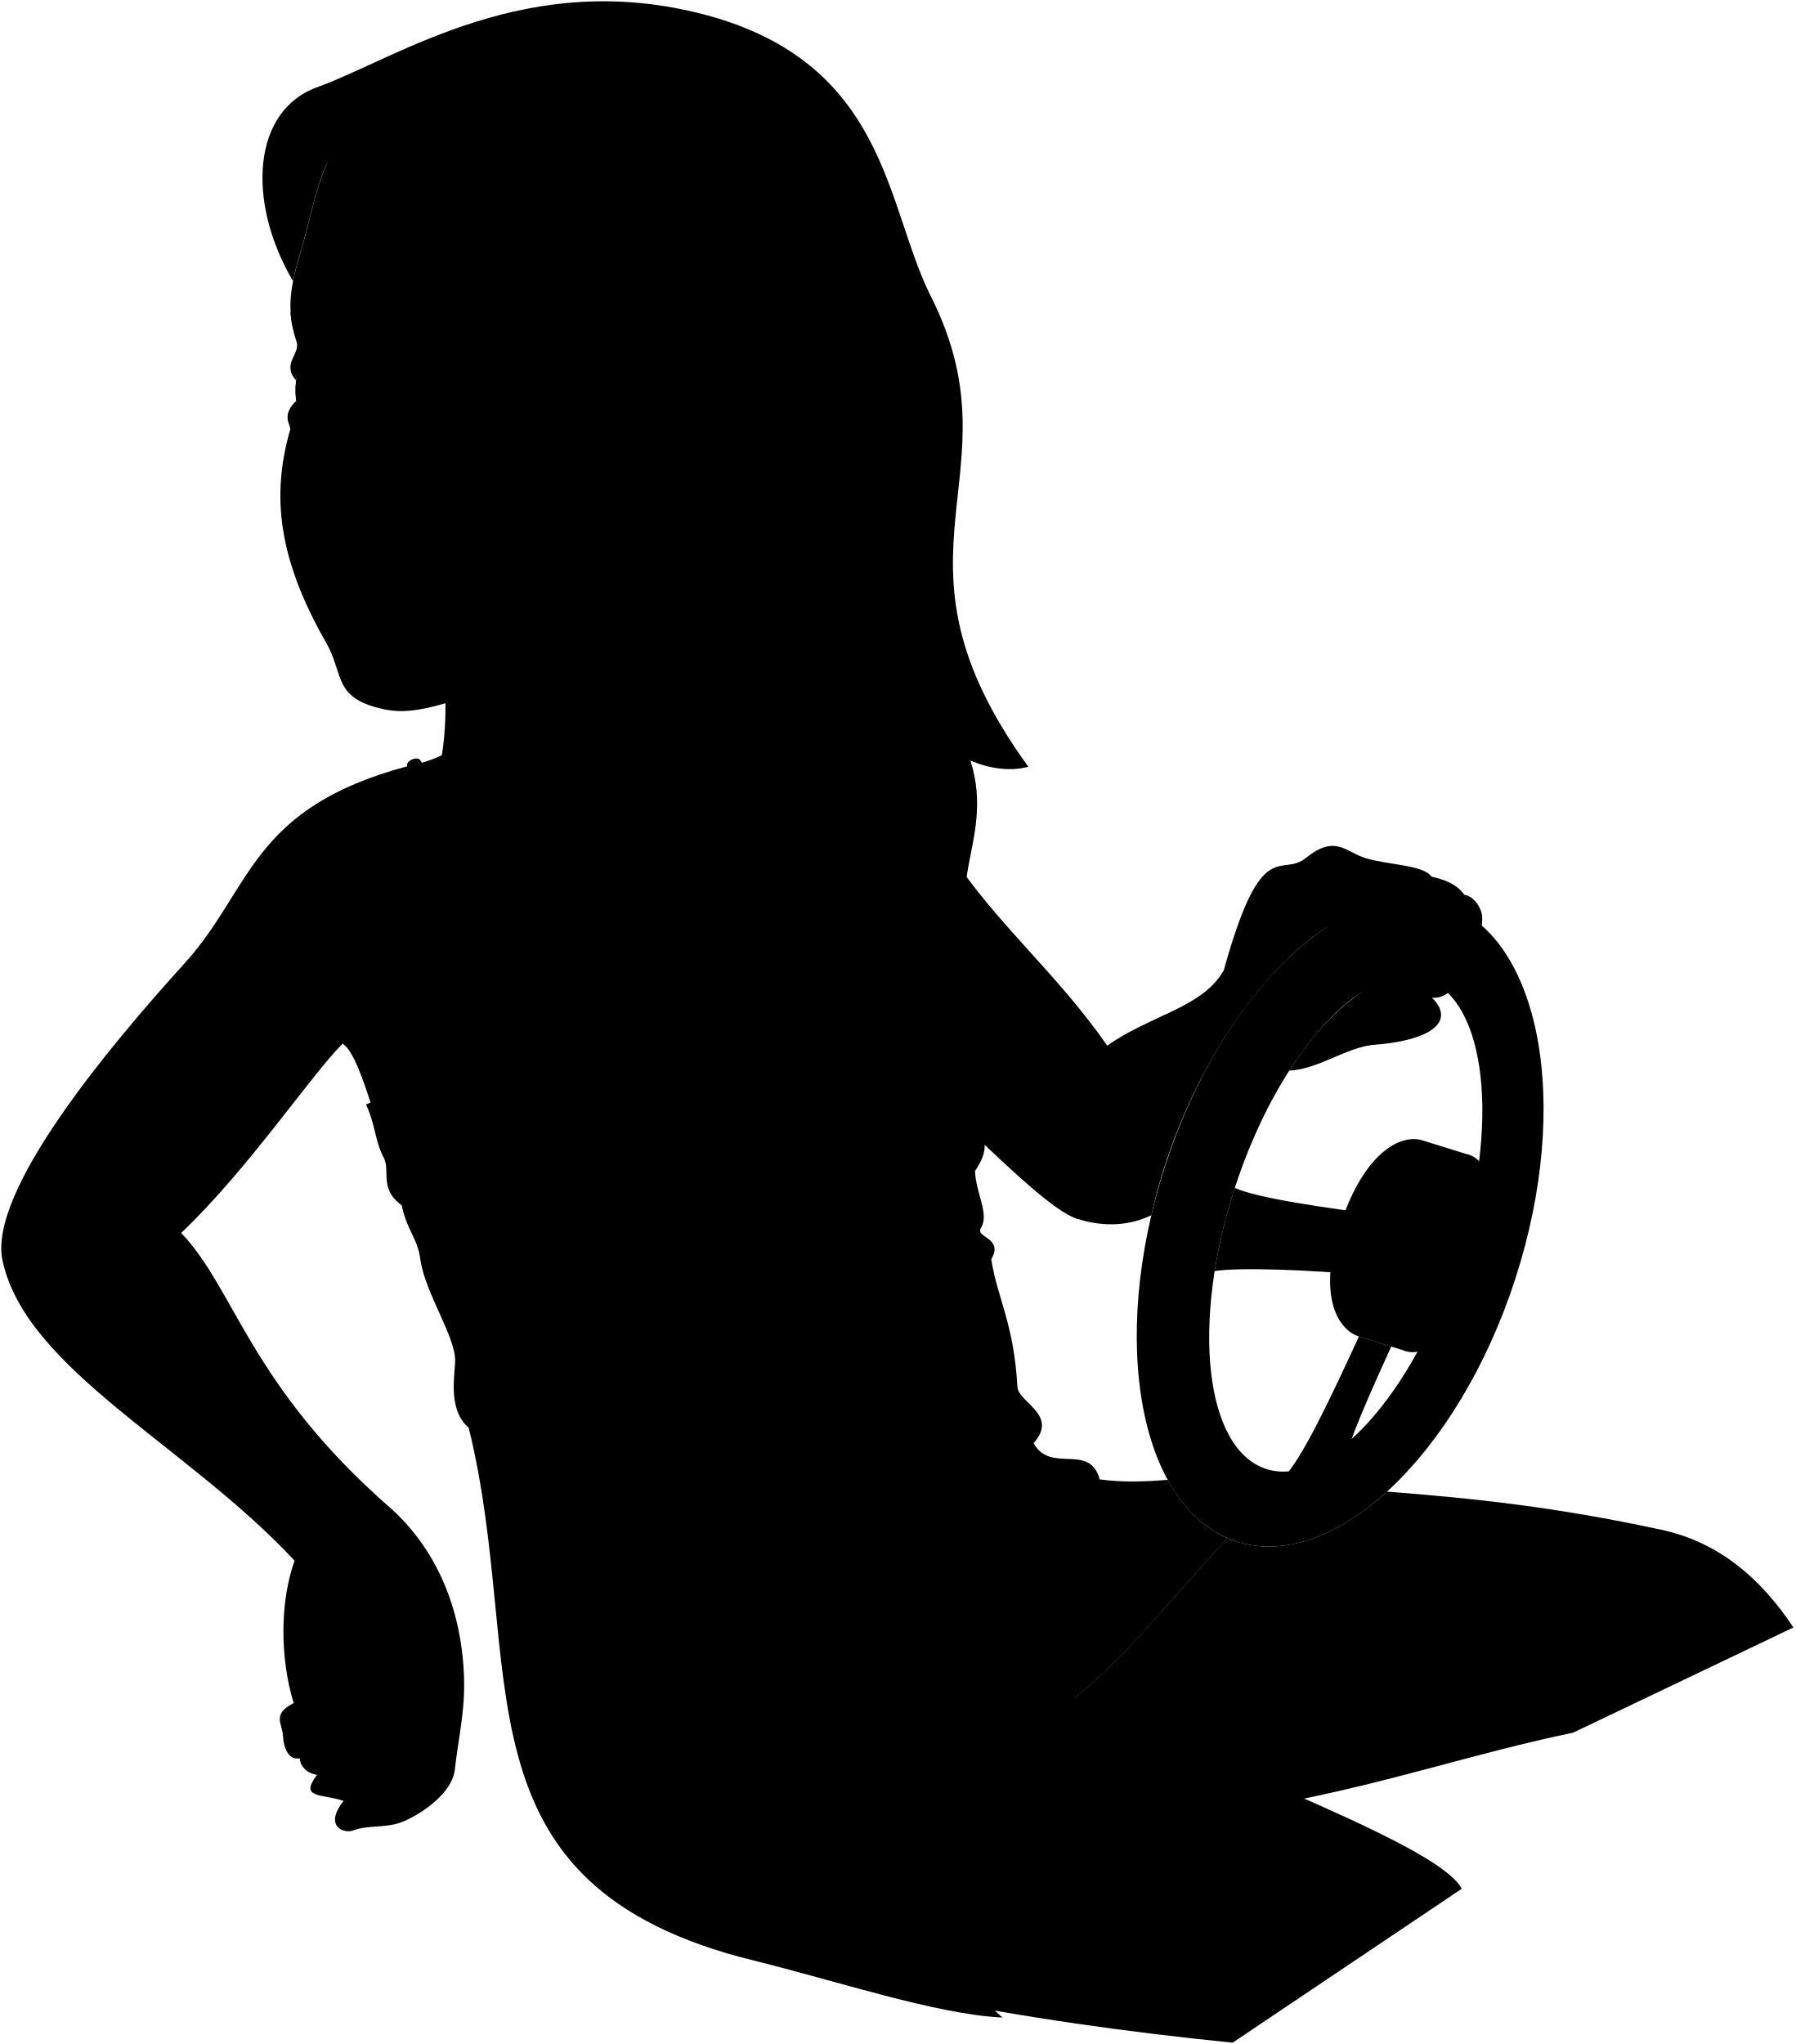
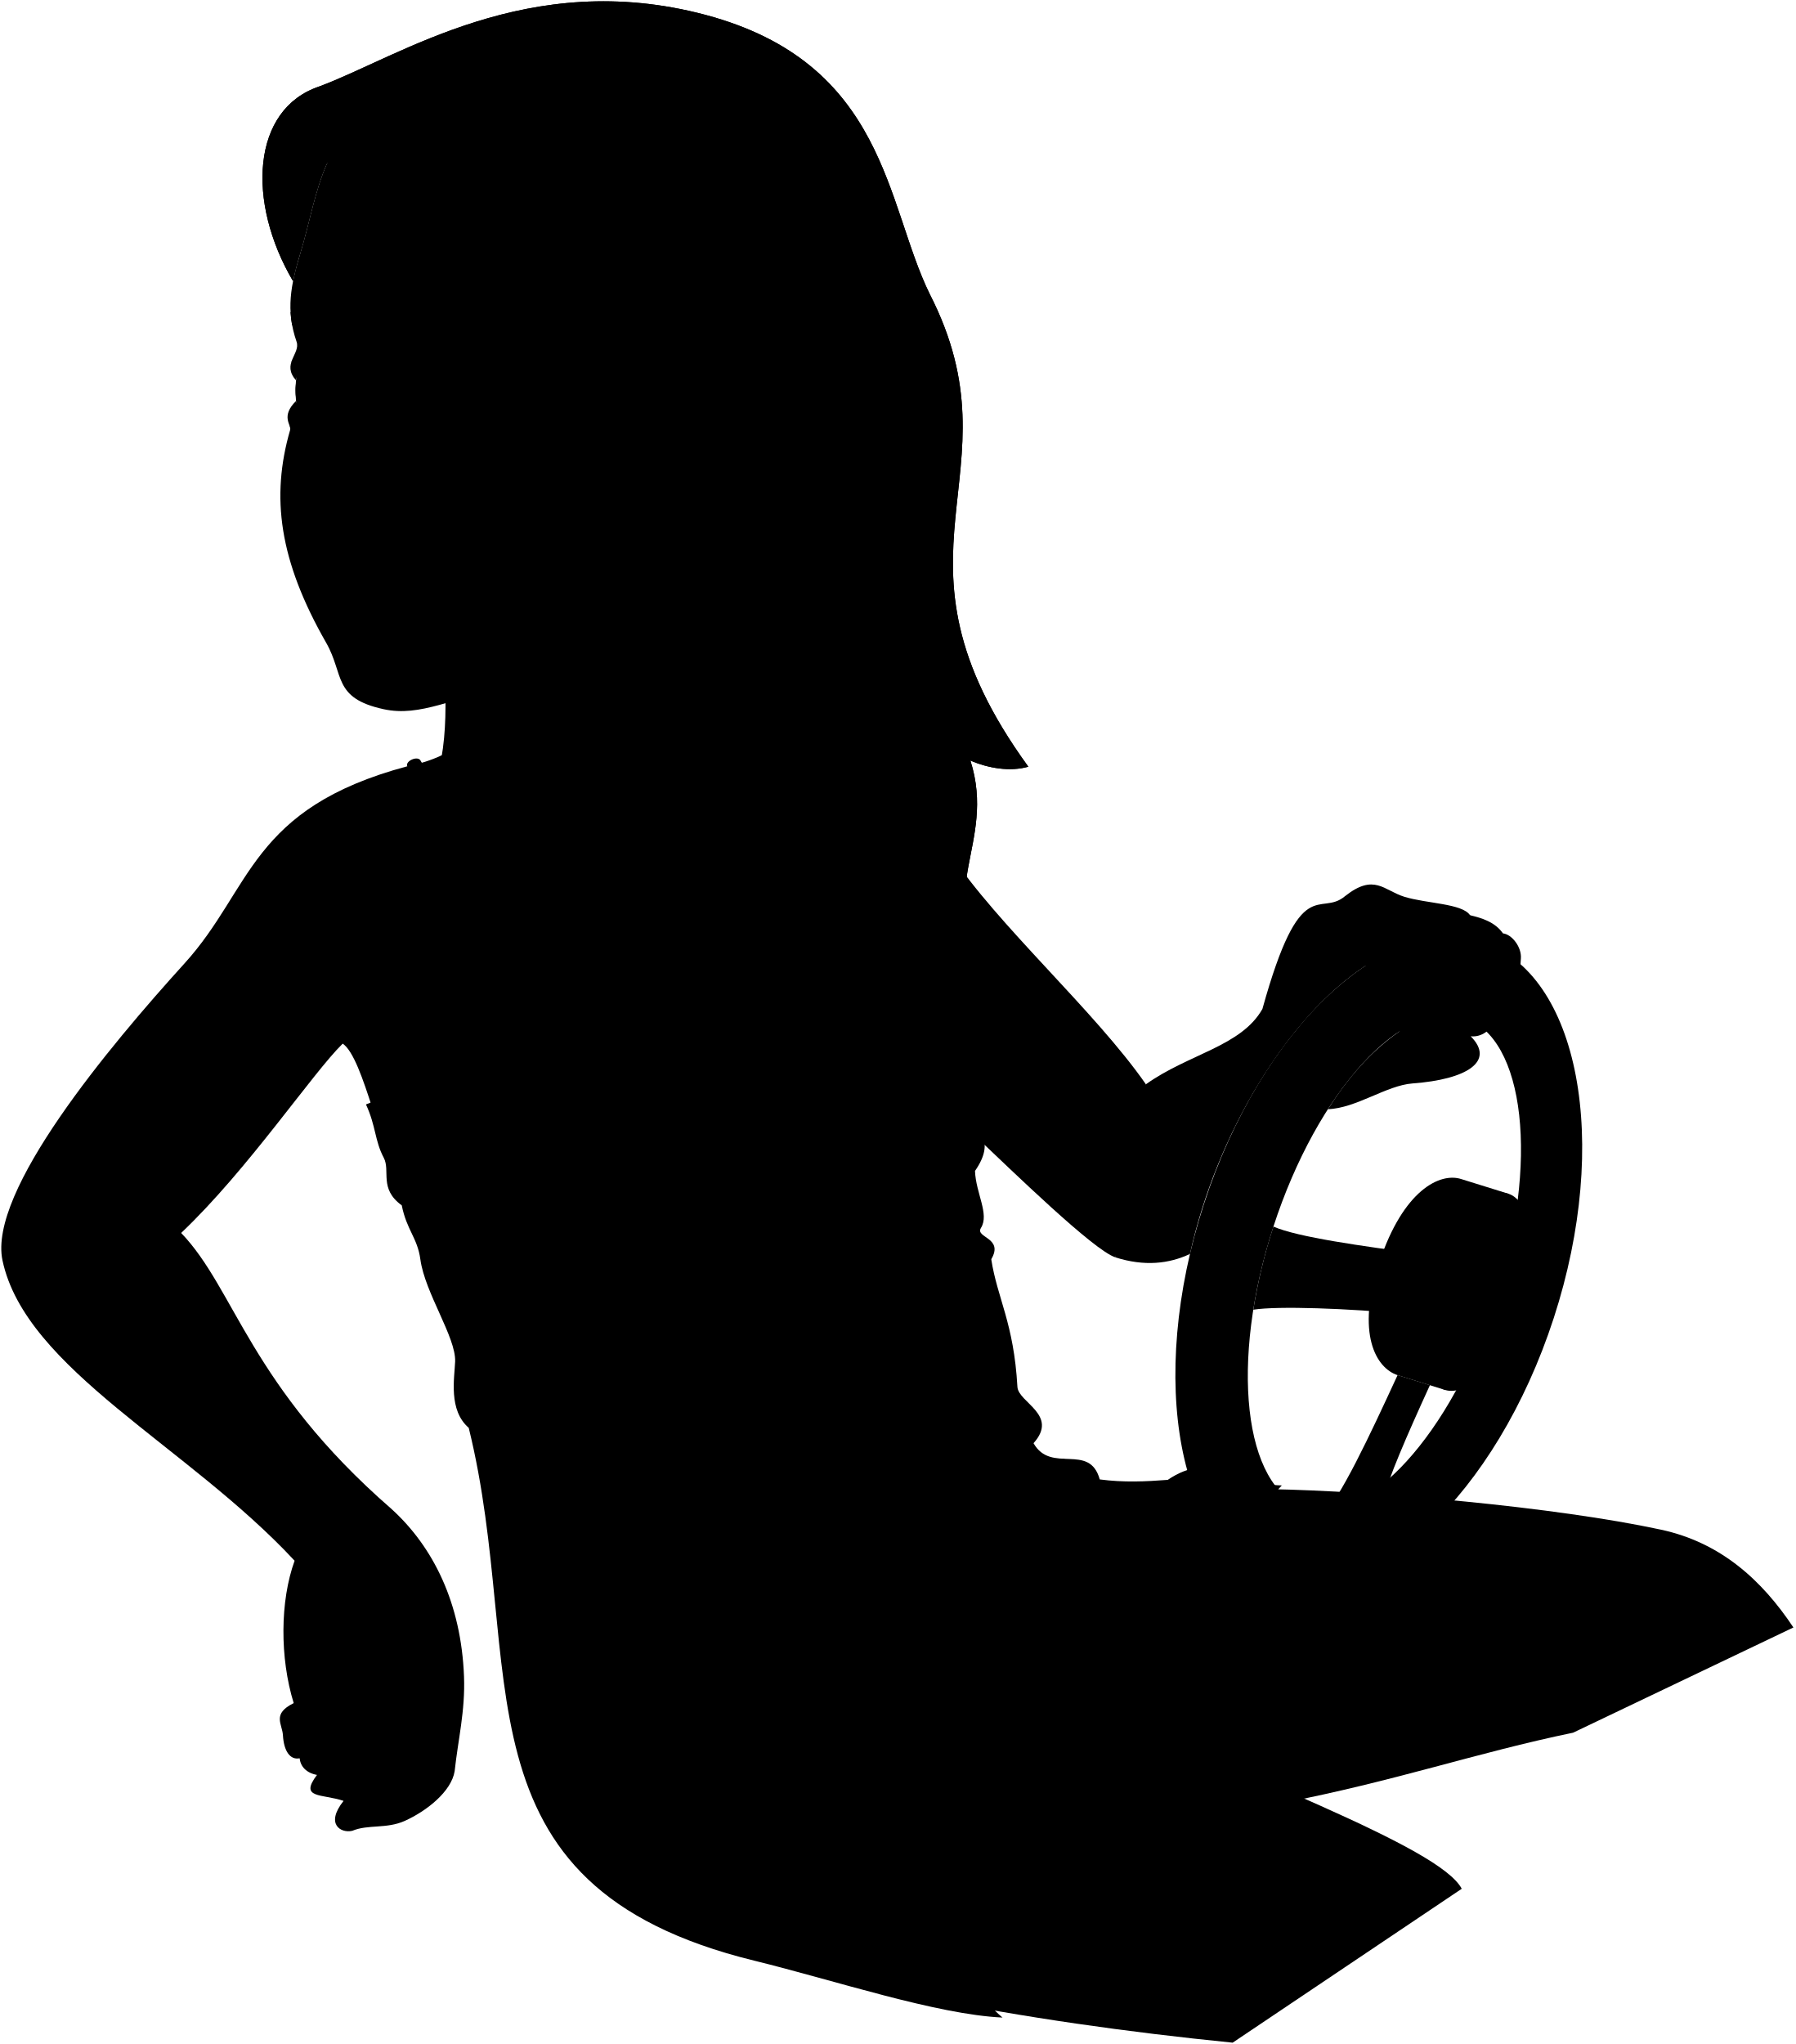
- <svg viewBox="0 0 1394.12 1587">
+ <svg xmlns="http://www.w3.org/2000/svg" class="presence" viewBox="0 0 1394.12 1587">
  <path class="hairBlondeDark" d="M344.48,506.77c2.58,45.35,4.3,88.45-17.69,127.81L505.72,552Z" />
-   <g class="wheel">
-     <path class="wheelHandle" d="M1121.21,701.52c75,24.4,99.81,155.06,55.33,291.84s-141.35,227.89-216.39,203.49-99.8-155-55.33-291.84S1046.18,677.13,1121.21,701.52ZM958.86,922.32c-34.15,105-23.25,202.71,24.34,218.19s113.84-57.13,148-162.15,23.26-202.71-24.33-218.18S993,817.3,958.86,922.32Z" />
-     <path class="wheelHubLight" d="M1055.28,1037.7c-16.61-5.4-32.66-31.91-14.15-87.71s47-69.92,63.64-64.52l36.84,11.46-49.5,152.24Z" />
-     <path class="wheelHubMedium" d="M1086.79,963.27c-13.67,42-11.29,80.5,5.32,85.9s51.71-20.34,65.38-62.38.72-84.46-15.88-89.86S1100.46,921.23,1086.79,963.27Z" />
-     <ellipse class="wheelHubDark" cx="1139.51" cy="980.94" rx="47.86" ry="18.9" transform="translate(-145.71 1761.29) rotate(-71.99)" />
-     <g class="wheelSpoke">
-       <path d="M1044.52,1133.47c3-14.39,17.83-48.6,35.86-88l-25.1-7.82c-21.71,47-44.72,96.53-59.52,110.41-2.88,4,1.46,8.28,7.71,8.28C1020.64,1156.39,1046.75,1142.73,1044.52,1133.47Z" />
-       <path d="M1062.91,990.21c6.35,1.75,18.23-44.71,11.87-46.45-46.7-6.17-97.51-13.25-115.92-21.44a424.67,424.67,0,0,0-15.63,64.55C962.54,983.86,1016.39,985.85,1062.91,990.21Z" />
-     </g>
-   </g>
  <g class="miriamPantyhose">
-     <path d="M1289.8,1187.66c-82.34-17.73-145.59-24.34-212.78-29.54-38.4,35-80.24,50.64-116.87,38.73q-3.78-1.23-7.39-2.82l.45.2c-42.46,45.06-80,95-125.44,129.19,10,29.48,57.32,56.16,166.94,76.67,89.39-17.3,151.46-39.21,226.84-54.79l171.1-81.7C1368.14,1226.77,1336.17,1197.65,1289.8,1187.66Z" />
+     <path d="M1289.8,1187.66c-82.34-17.73-221.26-30-304.56-31.49-331,157.17-100.15,223.41,9.47,243.92,89.39-17.3,151.46-39.21,226.84-54.79l171.1-81.7C1368.14,1226.77,1336.17,1197.65,1289.8,1187.66Z" />
    <path d="M716.84,1550.66c78.3,15.76,158.6,27.13,240.36,35.31l177.89-119.5c-17.37-32.89-168.26-86.57-324.55-158.88C744.23,1376.22,711.7,1456.79,716.84,1550.66Z" />
  </g>
  <g class="eye">
    <path class="sclera" d="M238.85,340.65l208.6-38.36-208.6-35.58C227.55,287.46,225.22,314.27,238.85,340.65Z" />
    <g class="irisBlue">
      <ellipse cx="334.05" cy="302.93" rx="16.1" ry="22.05" />
      <ellipse cx="242.36" cy="302.93" rx="12.89" ry="22.05" />
    </g>
    <g class="pupil">
      <ellipse cx="330.52" cy="302.93" rx="6.26" ry="8.57" />
      <ellipse cx="237.62" cy="302.93" rx="5.01" ry="8.58" />
    </g>
  </g>
  <g class="skinNordic">
-     <path d="M385.26,512.33c0,45.66-22.65,73.48-69,82.63C194,627.72,196,689.9,143.42,747.85,84.63,812.66-9.44,925.07,1.94,978.63c18,84.57,143.85,143.84,226.83,233.15-11.36,31.28-11.55,75.41-.7,110.55-17.1,8.46-8.86,16.06-8.36,25,.7,12.2,5.53,19.34,13,17.84.58,6.33,5.18,11.4,13.43,12.91-14,18.6,3.61,14.47,20.66,20.15-14.46,18.09-2.06,25.32,6.72,23.25,12.4-5.16,26.64-1.33,40.82-7.71,16.93-7.63,36.16-22.77,38.71-38.59,2.59-24.28,8.3-46.69,7.27-73.56-2.19-56.83-23.87-100.65-56.48-130.18C194,1075.84,182.58,1000.85,140.67,957.29c51.75-49,102.33-124.5,125.46-147,8.37,5.71,15.8,27.66,23.06,50.18l467.53,20.95c29.24,27.66,62.65,59.49,79.45,64.81,22.56,7.14,41.61,5,57.88-2.67,20.79-93.85,76.12-184.4,136.15-223.59a73.33,73.33,0,0,0,23.19,2.88,83.66,83.66,0,0,0,12.07,25.35c-3.89,6.16-6.7,13.78-8.65,22.55-23.15,16.08-40.58,36.88-55.65,60.47,22-.77,45.48-18.54,65.74-20,42.21-3.1,64.38-17.23,45.13-36.61,8,.88,16.51-4.37,20.21-15.32,18.09-3.64,17.39-27.3,18.76-45.17.67-8.7-6.92-18.65-13.93-19.41-6.2-8.87-16.46-11.94-25.54-14.09-6.08-9.15-33.62-9-51-14.32-16-4.92-23.31-18.46-46-.56-19.91,16.9-34.4-19.91-64.25,87.67-16.46,29.1-57.27,34.77-90.47,58.48-39.51-56.9-85.72-94-122.08-149.37-30.47-46.38-41.89-79-133.15-97.1C604.6,565.4,413.91,393.92,385.26,512.33Z" />
+     <path d="M889.83,841.87c-39.51-56.9-115.72-124-152.08-179.37-30.47-46.38-41.89-79-133.15-97.1,0,0-190.69-171.48-219.34-53.07,0,45.66-22.65,73.48-69,82.63C194,627.72,196,689.9,143.42,747.85,84.63,812.66-9.44,925.07,1.94,978.63c18,84.57,143.85,143.84,226.83,233.15-11.36,31.28-11.55,75.41-.7,110.55-17.1,8.46-8.86,16.06-8.36,25,.7,12.2,5.53,19.34,13,17.84.58,6.33,5.18,11.4,13.43,12.91-14,18.6,3.61,14.47,20.66,20.15-14.46,18.09-2.06,25.32,6.72,23.25,12.4-5.16,26.64-1.33,40.82-7.71,16.93-7.63,36.16-22.77,38.71-38.59,2.59-24.28,8.3-46.69,7.27-73.56-2.19-56.83-23.87-100.65-56.48-130.18C194,1075.84,182.58,1000.85,140.67,957.29c51.75-49,102.33-124.5,125.46-147,8.37,5.71,15.8,27.66,23.06,50.18l467.53,20.95c29.24,27.66,92.65,89.49,109.45,94.81" />
    <path d="M459.4,502.39c-21.67,14.16-36,24.61-60.07,29.5-48.46,9.88-72.72,25-101.44,18.74-39.67-8.6-30.47-26.86-44.6-51.56-36.59-63.93-43.06-113.23-28-165.22,1.15-4-7.7-10.47,4.69-22.62,1.71,12.22,21.5,7.28,35.28-1.1,2.15-1.31,6.51-.67,4.58-3.68-9.27-13-37.47-30.72-39.92-11.12-11.53-12.89,3.61-20.68.38-30-8.46-24.52-4.62-43.9,3.08-69.32,7.22-23.83,11.06-47.77,20.61-69.27C456.73-76.08,684.38,277.41,459.4,502.39ZM321.53,311.51c5.19,4.43,13.7,6.84,22.61,7,14.93.21,26.11-9.14,39.79-13.77-11.45-9.26-27.22-18-39.16-17.83-17.27.21-23.27,9.26-28.47,19.38C314.28,310.2,319.75,310,321.53,311.51Z" />
  </g>
-   <g class="skinOverlapLine">
-     <path d="M529.47,735.23c-.7,11.53,7.08,21.66,9.19,30.2" />
-     <path d="M859.83,811.87c-16.3,13.77-28.35,32.67-31.69,62.07" />
-     <path d="M109.11,941.74c14.2,2.51,23.93,9.26,31.56,15.55" />
-     <path d="M296.25,781.34c-11.53,4.73-20.89,18.38-30.12,28.95" />
-     <path d="M266.81,1398.27c6.34,2.2,12.74,2,28.9-6.6,16.51-8.81,22.56-9.36,33-57.24" />
-     <path d="M299.56,1330c-9.35,40.73-18.53,38-31.3,43.83-15.31,7.05-18,4.74-22.11,4.26" />
-     <path d="M232.72,1365.21c32.55-3.25,29.61-13.73,33.38-41.39" />
-     <path d="M228.07,1322.33c3.25,5.68-3,13.23.73,24.12" />
-     <path d="M1030.2,720c-9.14-2.13-17.52-2.82-23.44,1" />
-     <path d="M1025.74,679.71c59.84,1.12,59.13,11.75,68.18,35.82,12.65,33.62,3.92,29.22-3.43,52.7" />
-     <path d="M1111.53,680.6c8.43,10.72,10.78,24.24,10.78,47,0,25.57-4,32.93-10.28,47-17.52-13.6-42.53-.65-55.22-3.84" />
-     <path d="M1137.07,694.69c5.67,9.81,1,52.68-4.83,64.58" />
-   </g>
-   <g class="skinEdgeLine">
-     <path d="M341.94,1385.05c-5.6,1.87-14.08.62-18.55-4" />
-     <path d="M305.1,1379.44c-5.07.53-12.6-.91-17-5.87" />
-     <path d="M261,1361.82c3,4.06,7,5.34,11.55,5.34" />
-   </g>
-   <path class="miriamDress" d="M906.79,1149c-17.29,1.31-34.31,2.11-52.8-.35-8-28.92-37.76-4-51.42-28.12,19.85-22.11-11.83-31.52-12.51-43.74-2.79-49.67-15.65-68.78-20.31-99.08,10-17-12.81-16.59-8-24.32,6.7-10.72-4-26.93-4.63-44.25,16.45-23.74,1.11-31.16-.74-43.62,28-89.7-26.91-110.87-64.3-164.95-23.46-51.7-55.27-110.56-74.7-133.75-5.91-7.05-15.65-4.88-12.78-1.46,25.92,30.12,60.15,93.8,78.84,139.2-64.92,64.8-206.1,78.58-285.31,48.46C378.07,695,358,639.63,326.81,591c-1.78-4.92-12.51-.15-10.53,4,33.81,52.36,51.91,101.13,71.59,161.32-26.16,47.77-58.23,83.52-103.68,101.19,7.78,16.76,6.74,28.1,13.79,41.36,5.41,10.19-3.9,24,14,37,3.89,19.4,12.18,25.16,14.45,41.94,3.52,26,27.71,60.52,27,79.31-.52,12.91-5.32,37.76,10.55,51.47,45.79,185.56-17.68,355.06,221.71,413.7,62.45,15.3,141.38,41.77,192.79,44.18-68.28-57.84-32.35-189.89,33.73-232.15,52.75-33.73,93.79-89.93,141-140C934,1185.93,918.37,1170.22,906.79,1149Z" />
+   <path class="miriamDress" d="M906.79,1149c-17.29,1.31-34.31,2.11-52.8-.35-8-28.92-37.76-4-51.42-28.12,19.85-22.11-11.83-31.52-12.51-43.74-2.79-49.67-15.65-68.78-20.31-99.08,10-17-12.81-16.59-8-24.32,6.7-10.72-4-26.93-4.63-44.25,16.45-23.74,1.11-31.16-.74-43.62,28-89.7-26.91-110.87-64.3-164.95-23.46-51.7-55.27-110.56-74.7-133.75-5.91-7.05-15.65-4.88-12.78-1.46,25.92,30.12,60.15,93.8,78.84,139.2-64.92,64.8-206.1,78.58-285.31,48.46C378.07,695,358,639.63,326.81,591c-1.78-4.92-12.51-.15-10.53,4,33.81,52.36,51.91,101.13,71.59,161.32-26.16,47.77-58.23,83.52-103.68,101.19,7.78,16.76,6.74,28.1,13.79,41.36,5.41,10.19-3.9,24,14,37,3.89,19.4,12.18,25.16,14.45,41.94,3.52,26,27.71,60.52,27,79.31-.52,12.91-5.32,37.76,10.55,51.47,45.79,185.56-17.68,355.06,221.71,413.7,62.45,15.3,141.38,41.77,192.79,44.18-68.28-57.84-32.35-189.89,33.73-232.15,52.75-33.73,136-130.88,183.17-181C957.72,1152.55,941.06,1125.75,906.79,1149Z" />
  <g class="clothesFoldLine">
    <path d="M907.52,1149c-12.44,6.39-19.29,14.85-31,19.69" />
-     <path d="M918.54,1166.89c-11.35,6.27-15.44,10.62-22.8,17.13" />
+     <path d="M935.26,1155.45c-21.72,8-32.16,22.06-39.52,28.57" />
    <path d="M876.54,1232.76c-24.18,18.13-46.75,43.12-72.54,64.89" />
    <path d="M827,1248.07c-9,6.6-18.94,16.53-32.24,25.62" />
    <path d="M708.48,1323.84c-42.31,39.5-80.2,117.68-72.94,152.75" />
    <path d="M649.24,1375c-25.79,37.08-35.06,86.65-66.5,104.39" />
    <path d="M620.22,1292c-1.88-.59-93.13,48.33-92.29,49.57" />
    <path d="M658.91,1225.5c-69,15.73-137,21.16-203.52,12.5" />
    <path d="M802.57,1120.57c-15.5,14.26-87.23,51.33-130.56,65.44" />
    <path d="M806,1168.68c-87.46,123.32-303.85,88.16-313.55,117.68-9.27,28.21,45.54,19.75,68.91,1.21" />
    <path d="M774.58,1103.79q-30.24,23.65-73,39.5" />
    <path d="M827,1132.69c-19.34,1.73-41.91,27.93-73.35,51.33" />
    <path d="M756.38,865.56c-8.27,16.78-21.5,21.19-40.67,10.82" />
    <path d="M757.12,909.18c-8.16,3.32-17.13,3.2-26.63.88" />
    <path d="M643.42,845.17a703.64,703.64,0,0,1-133.07,30.39" />
    <path d="M687,846.81c-46,16.43-97.85,33.94-138,40.25" />
    <path d="M364,1108.52a415.47,415.47,0,0,0,78.19,44.68" />
    <path d="M395.35,1108.84a342.88,342.88,0,0,0,127.32,46.83" />
    <path d="M397,1055.45q44.82,30.42,101,44.36" />
    <path d="M466,1069.42a413.23,413.23,0,0,0,87.9,23.82" />
    <path d="M492.28,999.59c60.05,56.81,136.17,85,224.25,92" />
    <path d="M471.74,949.49c43.17,60.7,111.09,98.85,200.43,117.46" />
    <path d="M769.75,977.75c-18.65,10.32-85.93-3.66-136.55-35.3" />
    <path d="M759.42,965.76c-26.82.22-54.16-7.34-81.93-21.32" />
  </g>
+   <g class="wheel">
+     <path class="wheelHandle" d="M1151.21,731.52c75,24.4,99.81,155.06,55.33,291.84s-141.35,227.89-216.39,203.49-99.8-155-55.33-291.84S1076.18,707.13,1151.21,731.52ZM988.86,952.32c-34.15,105-23.25,202.71,24.34,218.19s113.84-57.13,148-162.15,23.26-202.71-24.33-218.18S1023,847.3,988.86,952.32Z" />
+     <path class="wheelHubLight" d="M1085.28,1067.7c-16.61-5.4-32.66-31.91-14.15-87.71s47-69.92,63.64-64.52l36.84,11.46-49.5,152.24Z" />
+     <path class="wheelHubMedium" d="M1116.79,993.27c-13.67,42-11.29,80.5,5.32,85.9s51.71-20.34,65.38-62.38.72-84.46-15.88-89.86S1130.46,951.23,1116.79,993.27Z" />
+     <ellipse class="wheelHubDark" cx="1169.51" cy="1010.94" rx="47.86" ry="18.9" transform="translate(-153.52 1810.54) rotate(-71.99)" />
+     <g class="wheelSpoke">
+       <path d="M1074.52,1163.47c3-14.39,17.83-48.6,35.86-88l-25.1-7.82c-21.71,47-44.72,96.53-59.52,110.41-2.88,4,1.46,8.28,7.71,8.28C1050.64,1186.39,1076.75,1172.73,1074.52,1163.47Z" />
+       <path d="M1092.91,1020.21c6.35,1.75,18.23-44.71,11.87-46.45-46.7-6.17-97.51-13.25-115.92-21.44a424.67,424.67,0,0,0-15.63,64.55C992.54,1013.86,1046.39,1015.85,1092.91,1020.21Z" />
+     </g>
+   </g>
+   <path class="skinNordic" d="M858.14,903.94c3.34-29.4,15.39-48.3,31.69-62.07,33.2-23.71,74-29.38,90.47-58.48,29.85-107.58,44.34-70.77,64.25-87.67,22.68-17.9,30-4.36,46,.56,17.37,5.34,44.91,5.17,51,14.32,9.08,2.15,19.34,5.22,25.54,14.09,7,.76,14.6,10.71,13.93,19.41-1.37,17.87-.67,41.53-18.76,45.17-3.7,11-12.16,16.2-20.21,15.32,19.25,19.38-2.92,33.51-45.13,36.61-20.26,1.48-43.76,19.25-65.74,20,15.07-23.59,32.5-44.39,55.65-60.47,2-8.77,4.76-16.39,8.65-22.55a83.66,83.66,0,0,1-12.07-25.35A73.33,73.33,0,0,1,1060.2,750c-60,39.19-115.36,129.74-136.15,223.59-16.27,7.67-35.32,9.81-57.88,2.67" />
+   <g class="skinOverlapLine">
+     <path d="M529.47,735.23c-.7,11.53,7.08,21.66,9.19,30.2" />
+     <path d="M109.11,941.74c14.2,2.51,23.93,9.26,31.56,15.55" />
+     <path d="M296.25,781.34c-11.53,4.73-20.89,18.38-30.12,28.95" />
+     <path d="M266.81,1398.27c6.34,2.2,12.74,2,28.9-6.6,16.51-8.81,22.56-9.36,33-57.24" />
+     <path d="M299.56,1330c-9.35,40.73-18.53,38-31.3,43.83-15.31,7.05-18,4.74-22.11,4.26" />
+     <path d="M232.72,1365.21c32.55-3.25,29.61-13.73,33.38-41.39" />
+     <path d="M228.07,1322.33c3.25,5.68-3,13.23.73,24.12" />
+     <path d="M1060.2,750c-9.14-2.13-17.52-2.82-23.44,1" />
+     <path d="M1055.74,709.71c59.84,1.12,59.13,11.75,68.18,35.82,12.65,33.62,3.92,29.22-3.43,52.7" />
+     <path d="M1141.53,710.6c8.43,10.72,10.78,24.24,10.78,47,0,25.57-4,32.93-10.28,47-17.52-13.6-42.53-.65-55.22-3.84" />
+     <path d="M1167.07,724.69c5.67,9.81,1,52.68-4.83,64.58" />
+   </g>
+   <g class="skinEdgeLine">
+     <path d="M341.94,1385.05c-5.6,1.87-14.08.62-18.55-4" />
+     <path d="M305.1,1379.44c-5.07.53-12.6-.91-17-5.87" />
+     <path d="M261,1361.82c3,4.06,7,5.34,11.55,5.34" />
+   </g>
+   <path class="hairBlonde" d="M798.54,595.28C677.21,428.46,794.26,369.73,722,228.37,687.75,158.66,688.45,49,547.68,11.51,410.12-25.08,310.79,43.76,248,67.11c-52.65,17.55-56.67,89.61-20.5,151.09h0c1.4-7,3.41-14.35,5.8-22.23,7.22-23.83,11.06-47.77,20.61-69.27,15.73-6.74,31.13-6,46.24,1.4,74-25,115.44,72.41,178.63,180.8,14.22,60.93-8.25,123.36-19.42,193.49-35.33,152.49,33.3,217.06-13.5,280.44,47.72,3.58,125.3-72.09,127-142.78,16,69.31,156.15,123,198.74,100.19-49.44-44.18,2.91-84.79-18.07-149.75C767.6,596.58,784.49,599.3,798.54,595.28Z" />
  <path class="hairBlonde" d="M798.54,595.28C677.21,428.46,794.26,369.73,722,228.37,687.75,158.66,688.45,49,547.68,11.51,410.12-25.08,310.79,43.76,248,67.11c-52.65,17.55-56.67,89.61-20.5,151.09h0c1.4-7,3.41-14.35,5.8-22.23,7.22-23.83,11.06-47.77,20.61-69.27,15.73-6.74,31.13-6,46.24,1.4,74-25,115.44,72.41,178.63,180.8,14.22,60.93-8.25,123.36-19.42,193.49-35.33,152.49,33.3,217.06-13.5,280.44,47.72,3.58,125.3-72.09,127-142.78,16,69.31,156.15,123,198.74,100.19-49.44-44.18,2.91-84.79-18.07-149.75C767.6,596.58,784.49,599.3,798.54,595.28Z" />
  <g class="hairOverlapLine">
    <path d="M224.26,162.17c5.27-19.35,15.4-30.79,29.69-35.47" />
    <path d="M478.82,308.9c20,31.86,40.81,57.42,62.85,74.67" />
  </g>
  <g class="hairEdgeLine">
    <path d="M293.8,75.39C280.6,66.65,265.64,63,248,67.11" />
    <path d="M312.88,81.55c34.47-22.16,93.55,3.07,134.78,55.39,32.4,41.1,33.85,92.93,72.63,140.32" />
  </g>
  <g class="head49__edited">
    <path class="lipFemaleLight__noStroke" d="M261.68,452.51h0c-5.24,15.77,6.78,26.94,16.64,29.22,15.11,3.5,39.7-8.61,60.35-22.4C301.5,444.92,282.12,458.28,261.68,452.51Z" />
    <path class="lipFemaleLight" d="M338.67,459.33c-43.77-17-62.87,4.57-88.06-12,9.58-2.15,9.79-6.15,19.05.29C274.05,450.7,277.05,430,338.67,459.33Z" />
    <path class="lipEdgeLine" d="M261.68,452.51h0c-5.24,15.77,6.78,26.94,16.64,29.22,12.06,2.8,30.18-4.36,47.5-14.38" />
    <g class="cheekLine">
      <path d="M253.21,405.06a65.72,65.72,0,0,0-6.34,17.67" />
      <path d="M322.57,393c5.73,10.78,14.43,16.95,22.84,38.83" />
    </g>
    <g class="noseLine">
      <path d="M274,327.74c-4.44,14.71-6.16,27.21-15.51,43.88C244.89,396,249.22,422,285.37,415.73" />
      <path d="M317.77,387.43c7,3.23,11.64,22.55-3.82,27.55" />
      <path d="M280.58,409.34c14.19-1.82,17.63,2.08,22.75,4.61" />
    </g>
    <g class="eyeFoldLine">
      <path d="M224.81,330.57a15.79,15.79,0,0,0,10.72,4.83" />
      <path d="M324.21,328.78c8.41,7.46,30.34,10.27,44.34-.47" />
    </g>
    <path class="eyeCornerLine" d="M396.15,306.25a26.13,26.13,0,0,1-12.22-1.54" />
    <g class="eyeCreaseLine">
      <path d="M261.67,286.54c-15.64-11.44-32.21-9.39-35.48-5.45" />
      <path d="M376.26,291.44c-17.27-12.61-47.15-22.17-57.88-.47" />
    </g>
    <g class="eyebrowBlonde">
      <path d="M307,247.4c15.73,24.21,55.28-8.48,103.7,22.59C374.78,224.4,336.05,252.64,307,247.4Z" />
      <path d="M254.94,244.17c-10.54,1.15-20-.13-29.33-1.85a80.45,80.45,0,0,0,1.23,10.15C239.58,254.3,249.36,253.8,254.94,244.17Z" />
    </g>
  </g>
</svg>
